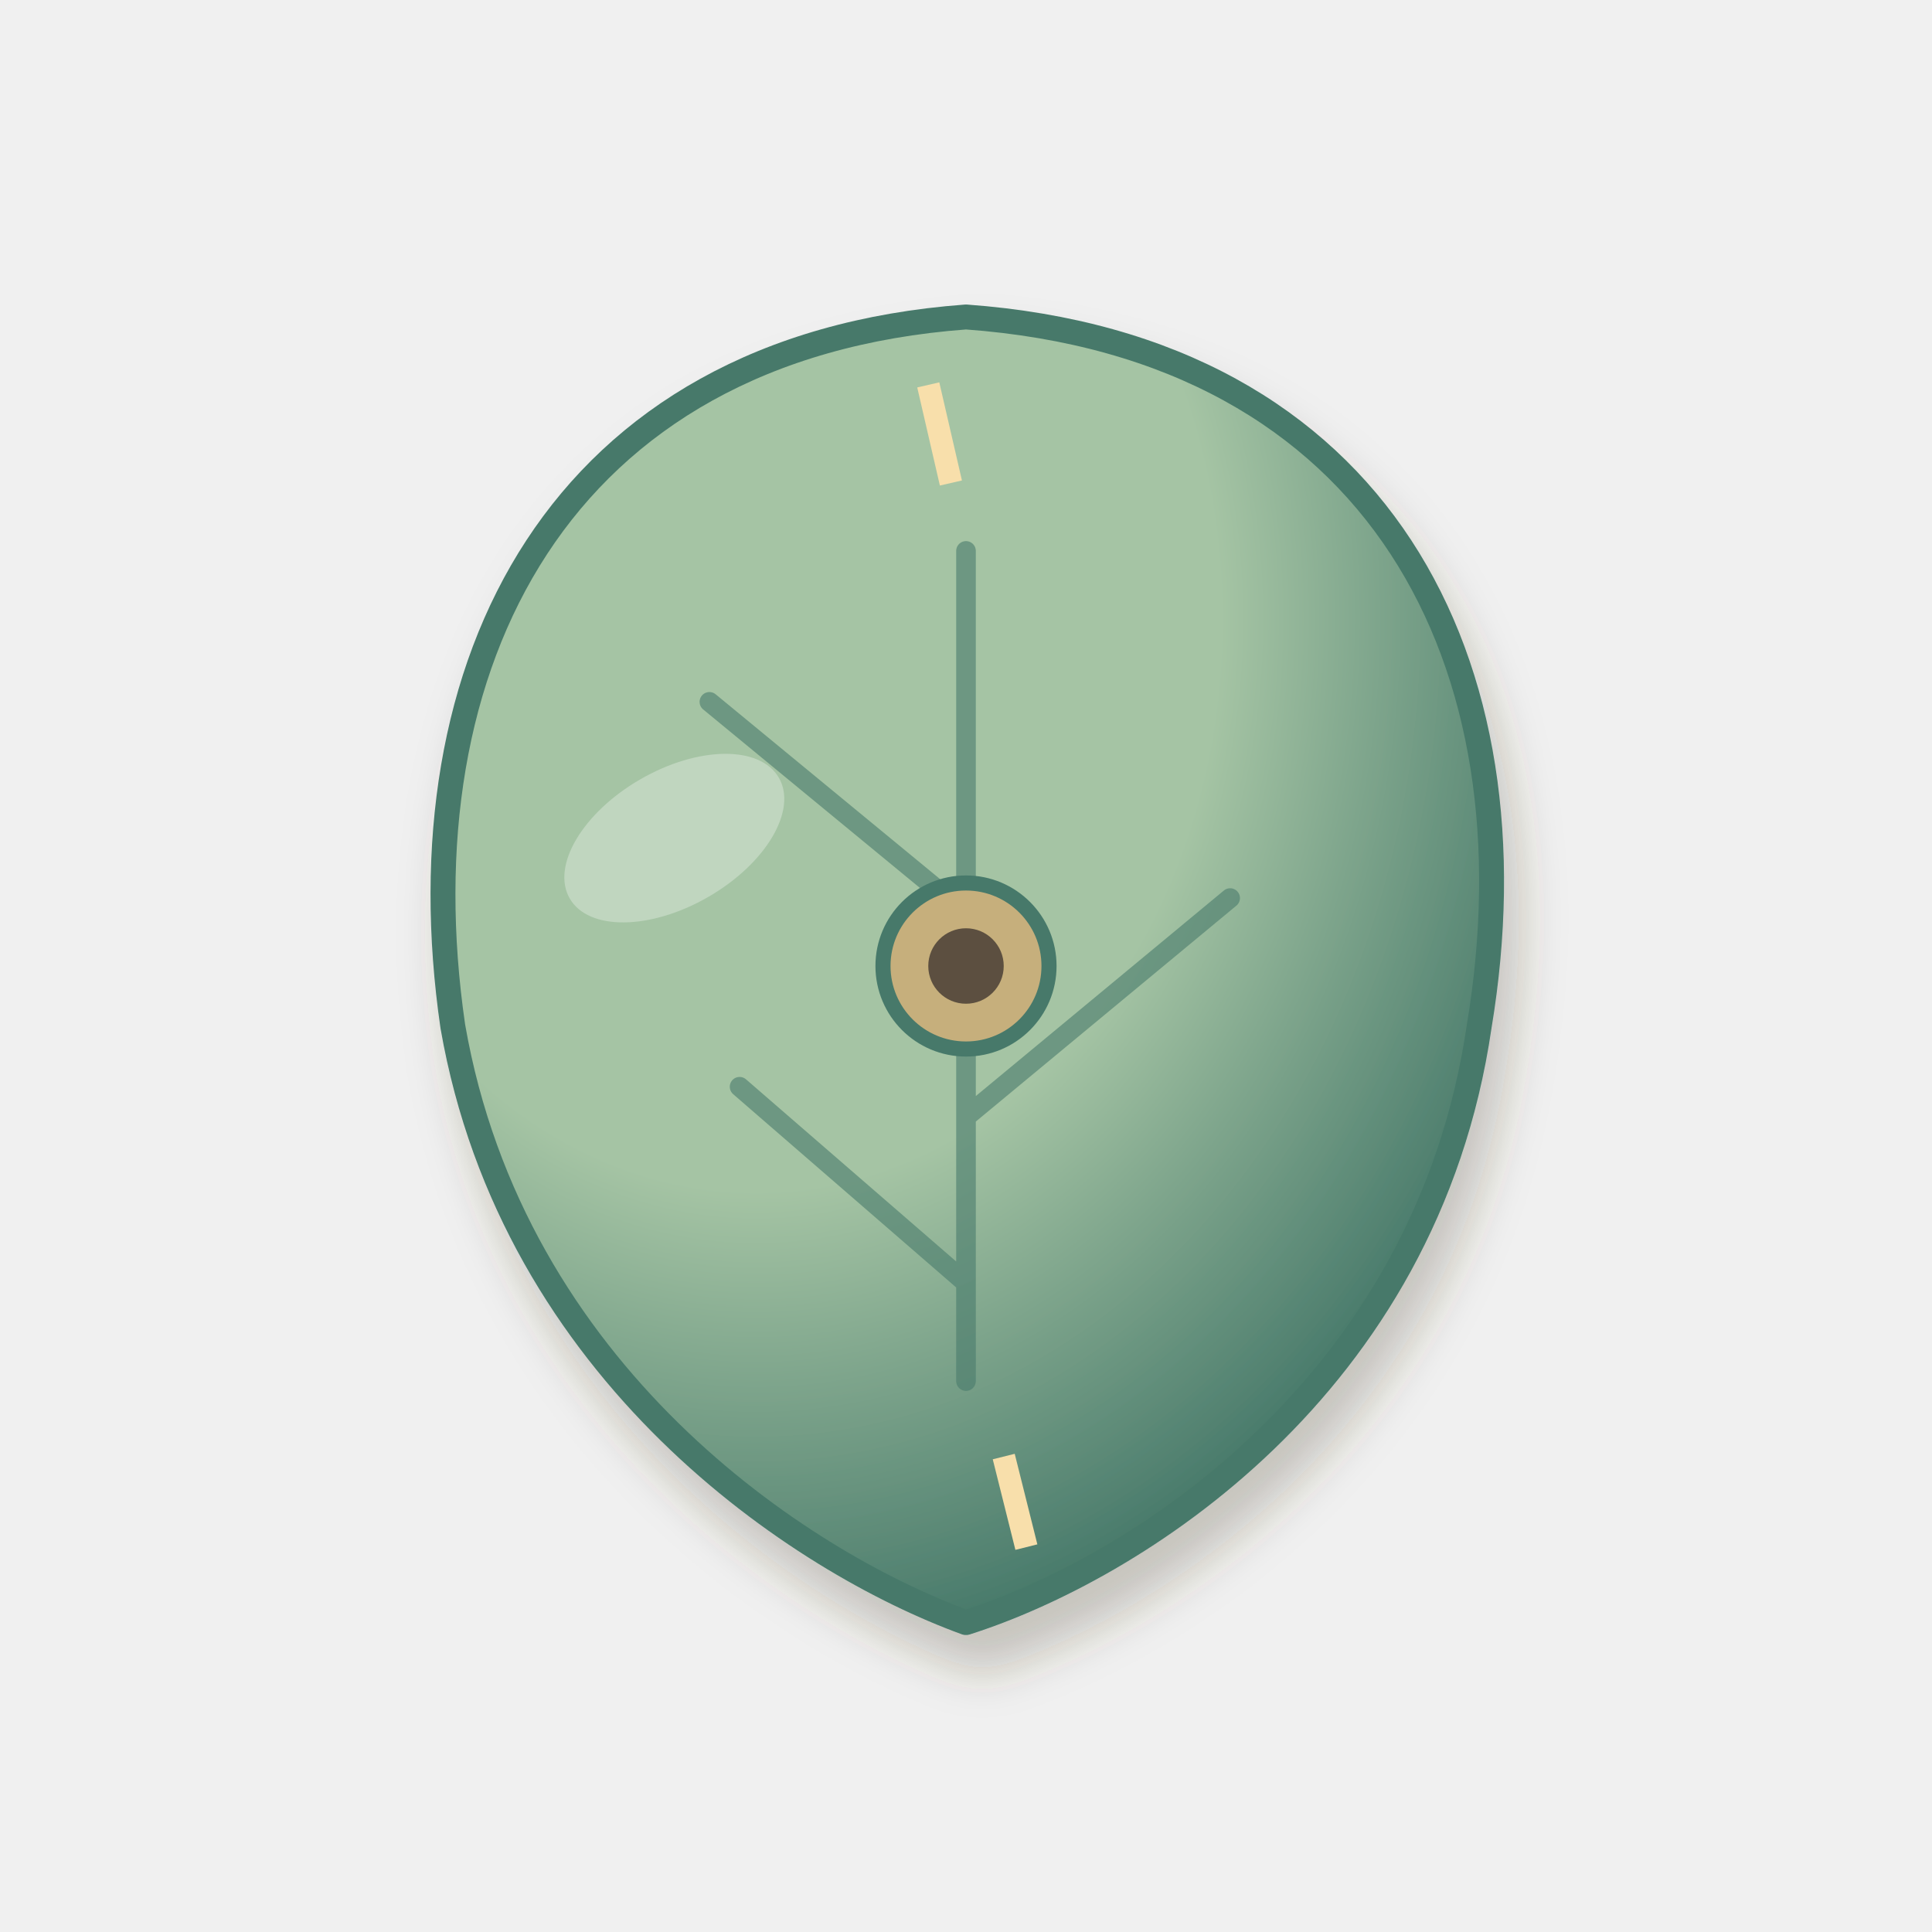
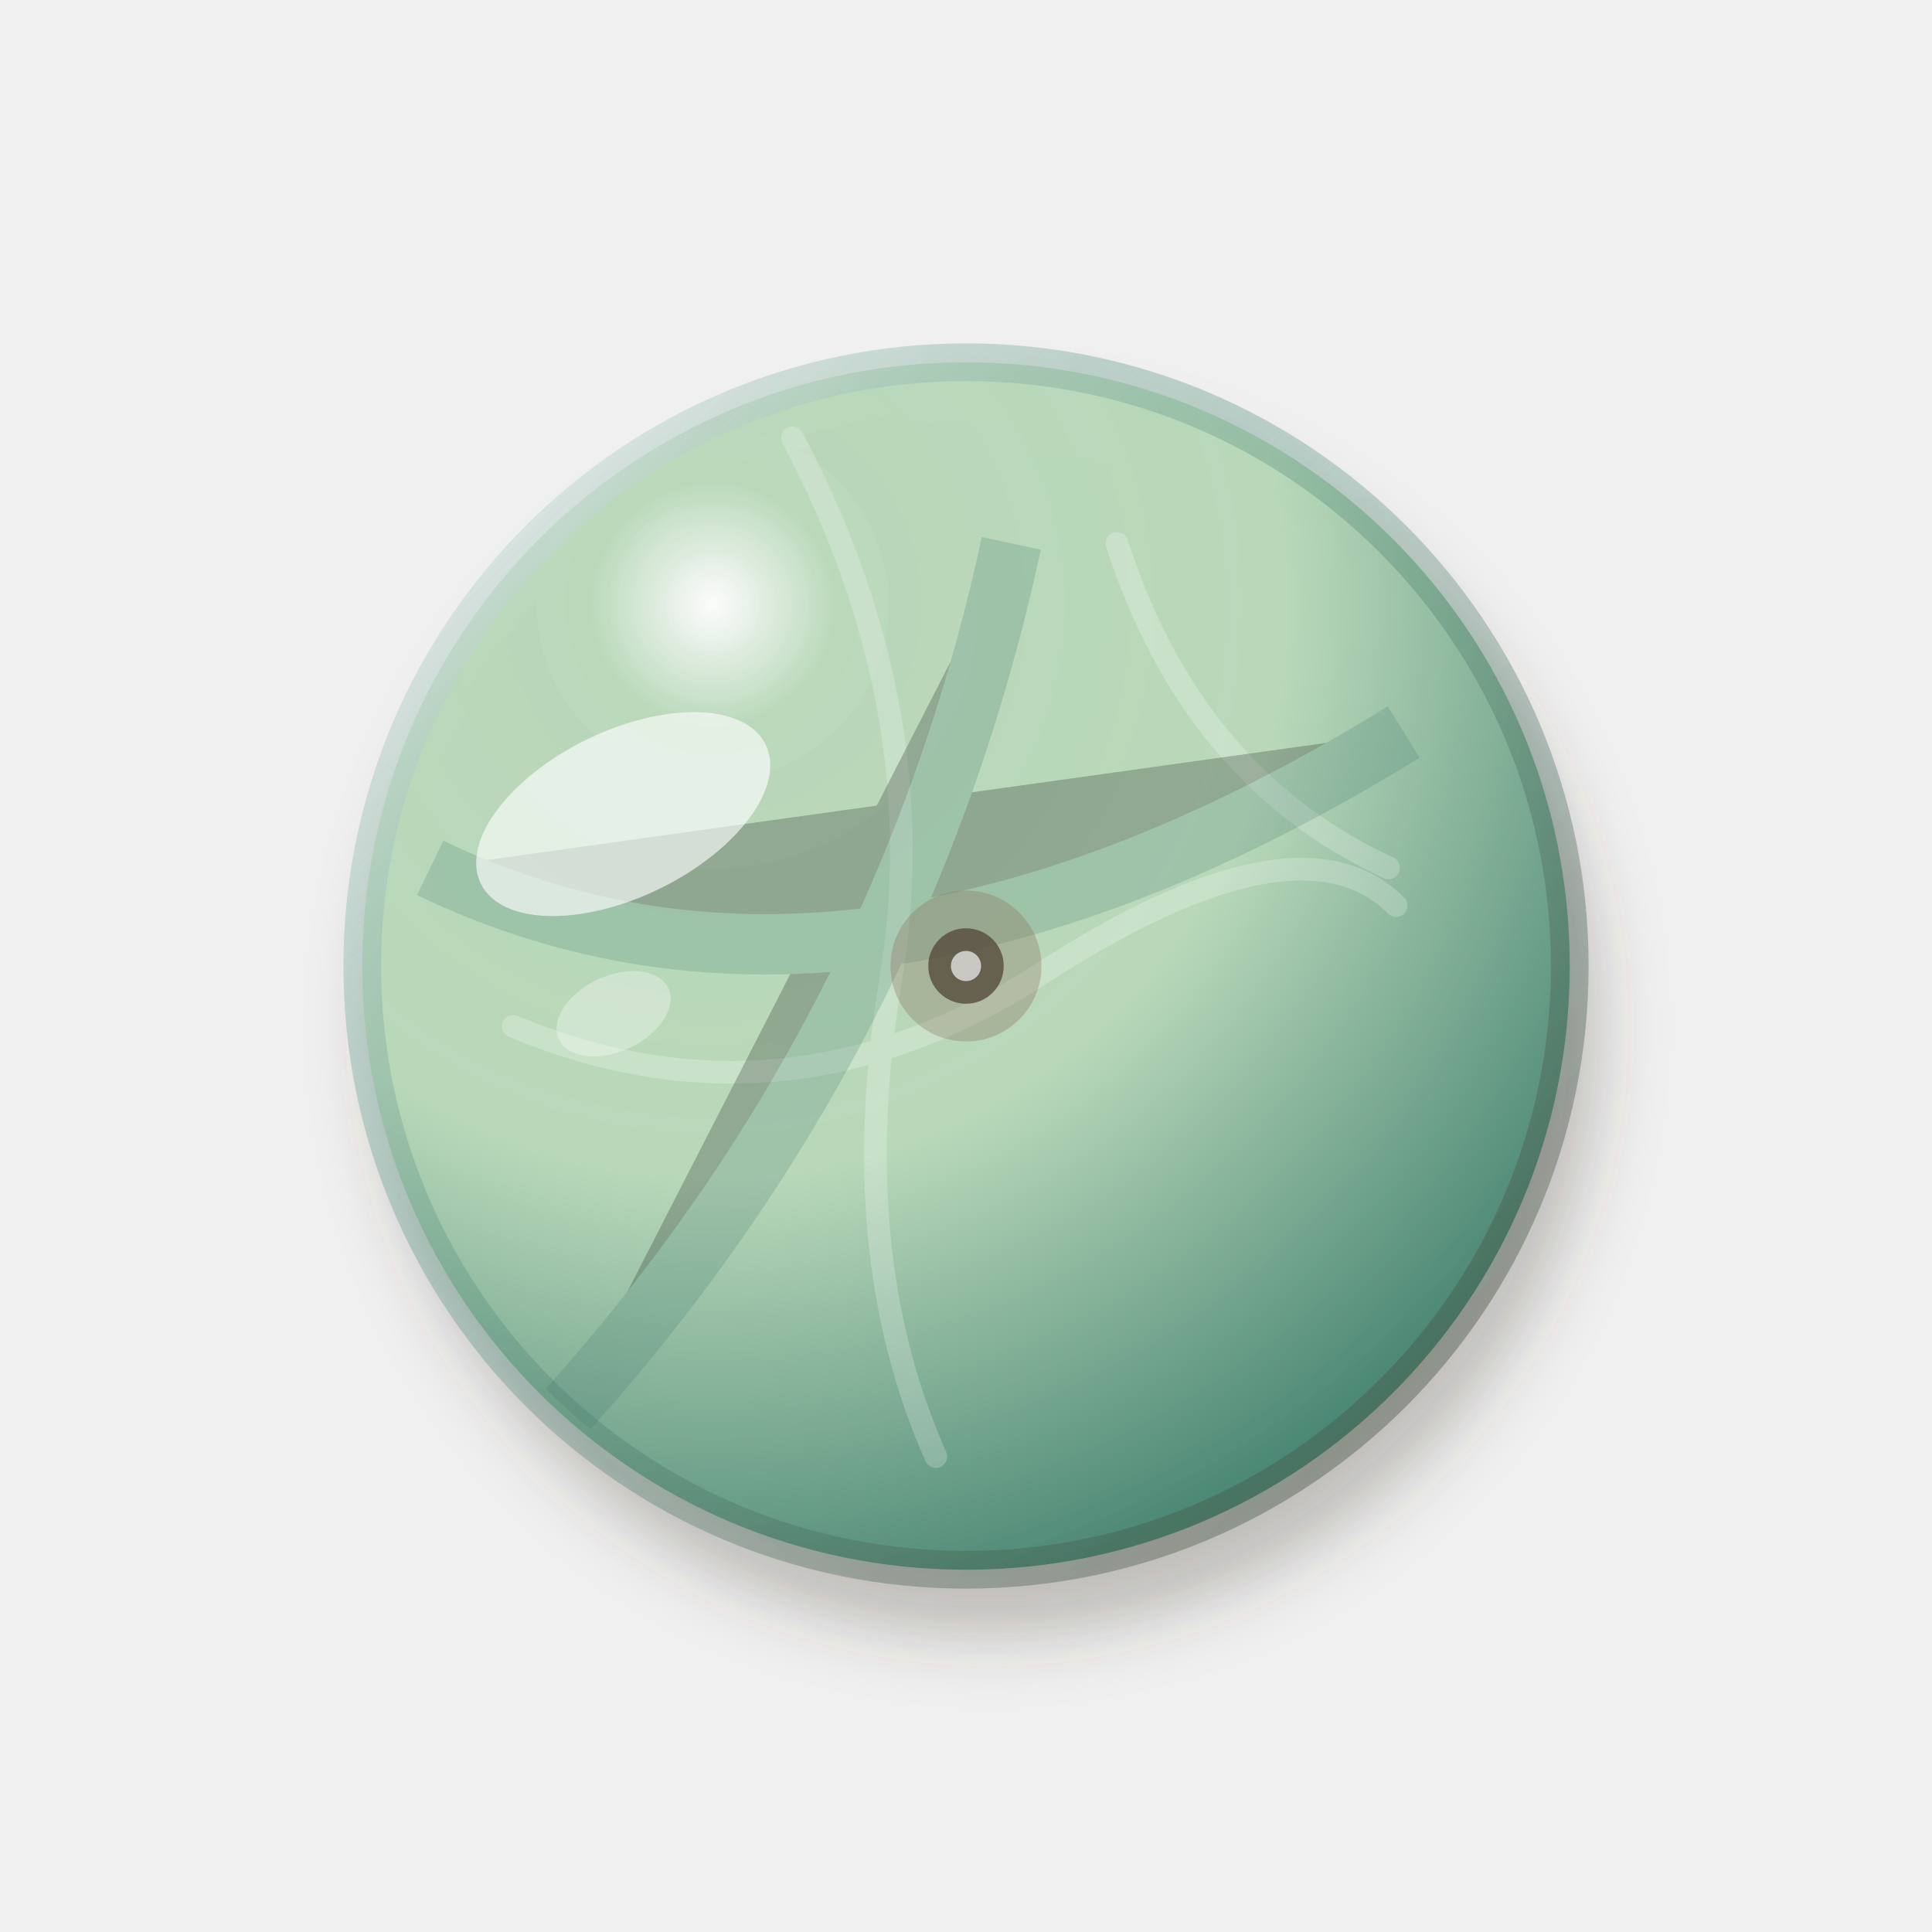
<svg xmlns="http://www.w3.org/2000/svg" width="256" height="256" viewBox="0 0 256 256">
  <defs>
-     <radialGradient id="gem" cx="30%" cy="23%" r="80%">
-       <stop stop-color="#a5c4a4" />
-       <stop offset=".55" stop-color="#a5c4a4" />
-       <stop offset="1" stop-color="#47796a" />
+     <radialGradient id="gem" cx="29%" cy="20%" r="85%">
+       <stop stop-color="#fff" stop-opacity=".92" />
+       <stop offset=".12" stop-color="#b9d8ba" stop-opacity=".98" />
+       <stop offset=".56" stop-color="#b9d8ba" />
+       <stop offset="1" stop-color="#4c8875" />
    </radialGradient>
+     <linearGradient id="rim" x2="1" y2="1">
+       <stop stop-color="#fff" stop-opacity=".82" />
+       <stop offset=".45" stop-color="#4c8875" stop-opacity=".32" />
+       <stop offset="1" stop-color="#453b31" stop-opacity=".42" />
+     </linearGradient>
+     <clipPath id="clip">
+       <circle r="79" />
+     </clipPath>
    <filter id="shadow" x="-50%" y="-50%" width="200%" height="200%">
-       <feDropShadow dx="2" dy="5" stdDeviation="3" flood-color="#443a2b" flood-opacity=".25" />
+       <feDropShadow dx="3" dy="8" stdDeviation="4" flood-color="#443a2b" flood-opacity=".28" />
    </filter>
  </defs>
  <g transform="translate(128 128)" filter="url(#shadow)">
-     <g fill="url(#gem)" stroke="#47796a" stroke-width="3.3" stroke-linejoin="round">
-       <path d="M0-86C55-82 76-40 68 8C61 56 22 80 0 87C-22 79-60 54-68 8C-75-40-54-82 0-86Z" />
+     <circle r="80" fill="url(#gem)" stroke="url(#rim)" stroke-width="5" />
+     <g clip-path="url(#clip)" fill="none" stroke="#fff" stroke-width="3" opacity=".22" stroke-linecap="round">
+       <path d="M-60 8Q-24 23 10 1T57-8M-23-70Q-4-34-10 2T-4 65M20-56Q30-25 56-13" />
    </g>
-     <g fill="none" stroke="#47796a" stroke-width="2.6" opacity=".6" stroke-linecap="round">
-       <path d="M0-55V55M0 20L35-9M0-7L-34-35M0 42L-30 16" />
+     <g clip-path="url(#clip)">
+       <path d="M-53 59Q-8 9 6-56M-71-13Q-15 14 58-31" stroke="#42766c" stroke-width="8" opacity=".22" />
    </g>
-     <ellipse cx="-25" cy="-34" rx="16" ry="9" fill="white" opacity=".3" transform="rotate(-30)" />
-     <circle r="11" fill="#c6af7c" stroke="#47796a" stroke-width="2" />
-     <circle r="5" fill="#5c503f" />
-     <path d="M-5-77L-2-64M5 65L8 77" fill="none" stroke="#f8dfab" stroke-width="3" />
+     <ellipse cx="-32" cy="-38" rx="21" ry="11" fill="#fff" opacity=".62" transform="rotate(-26)" />
+     <ellipse cx="-45" cy="-14" rx="8" ry="5" fill="#fff" opacity=".32" transform="rotate(-25)" />
+     <circle r="10" fill="#8b7862" opacity=".36" />
+     <circle r="5" fill="#514638" opacity=".76" />
+     <circle r="2" fill="#fff" opacity=".65" />
  </g>
</svg>
